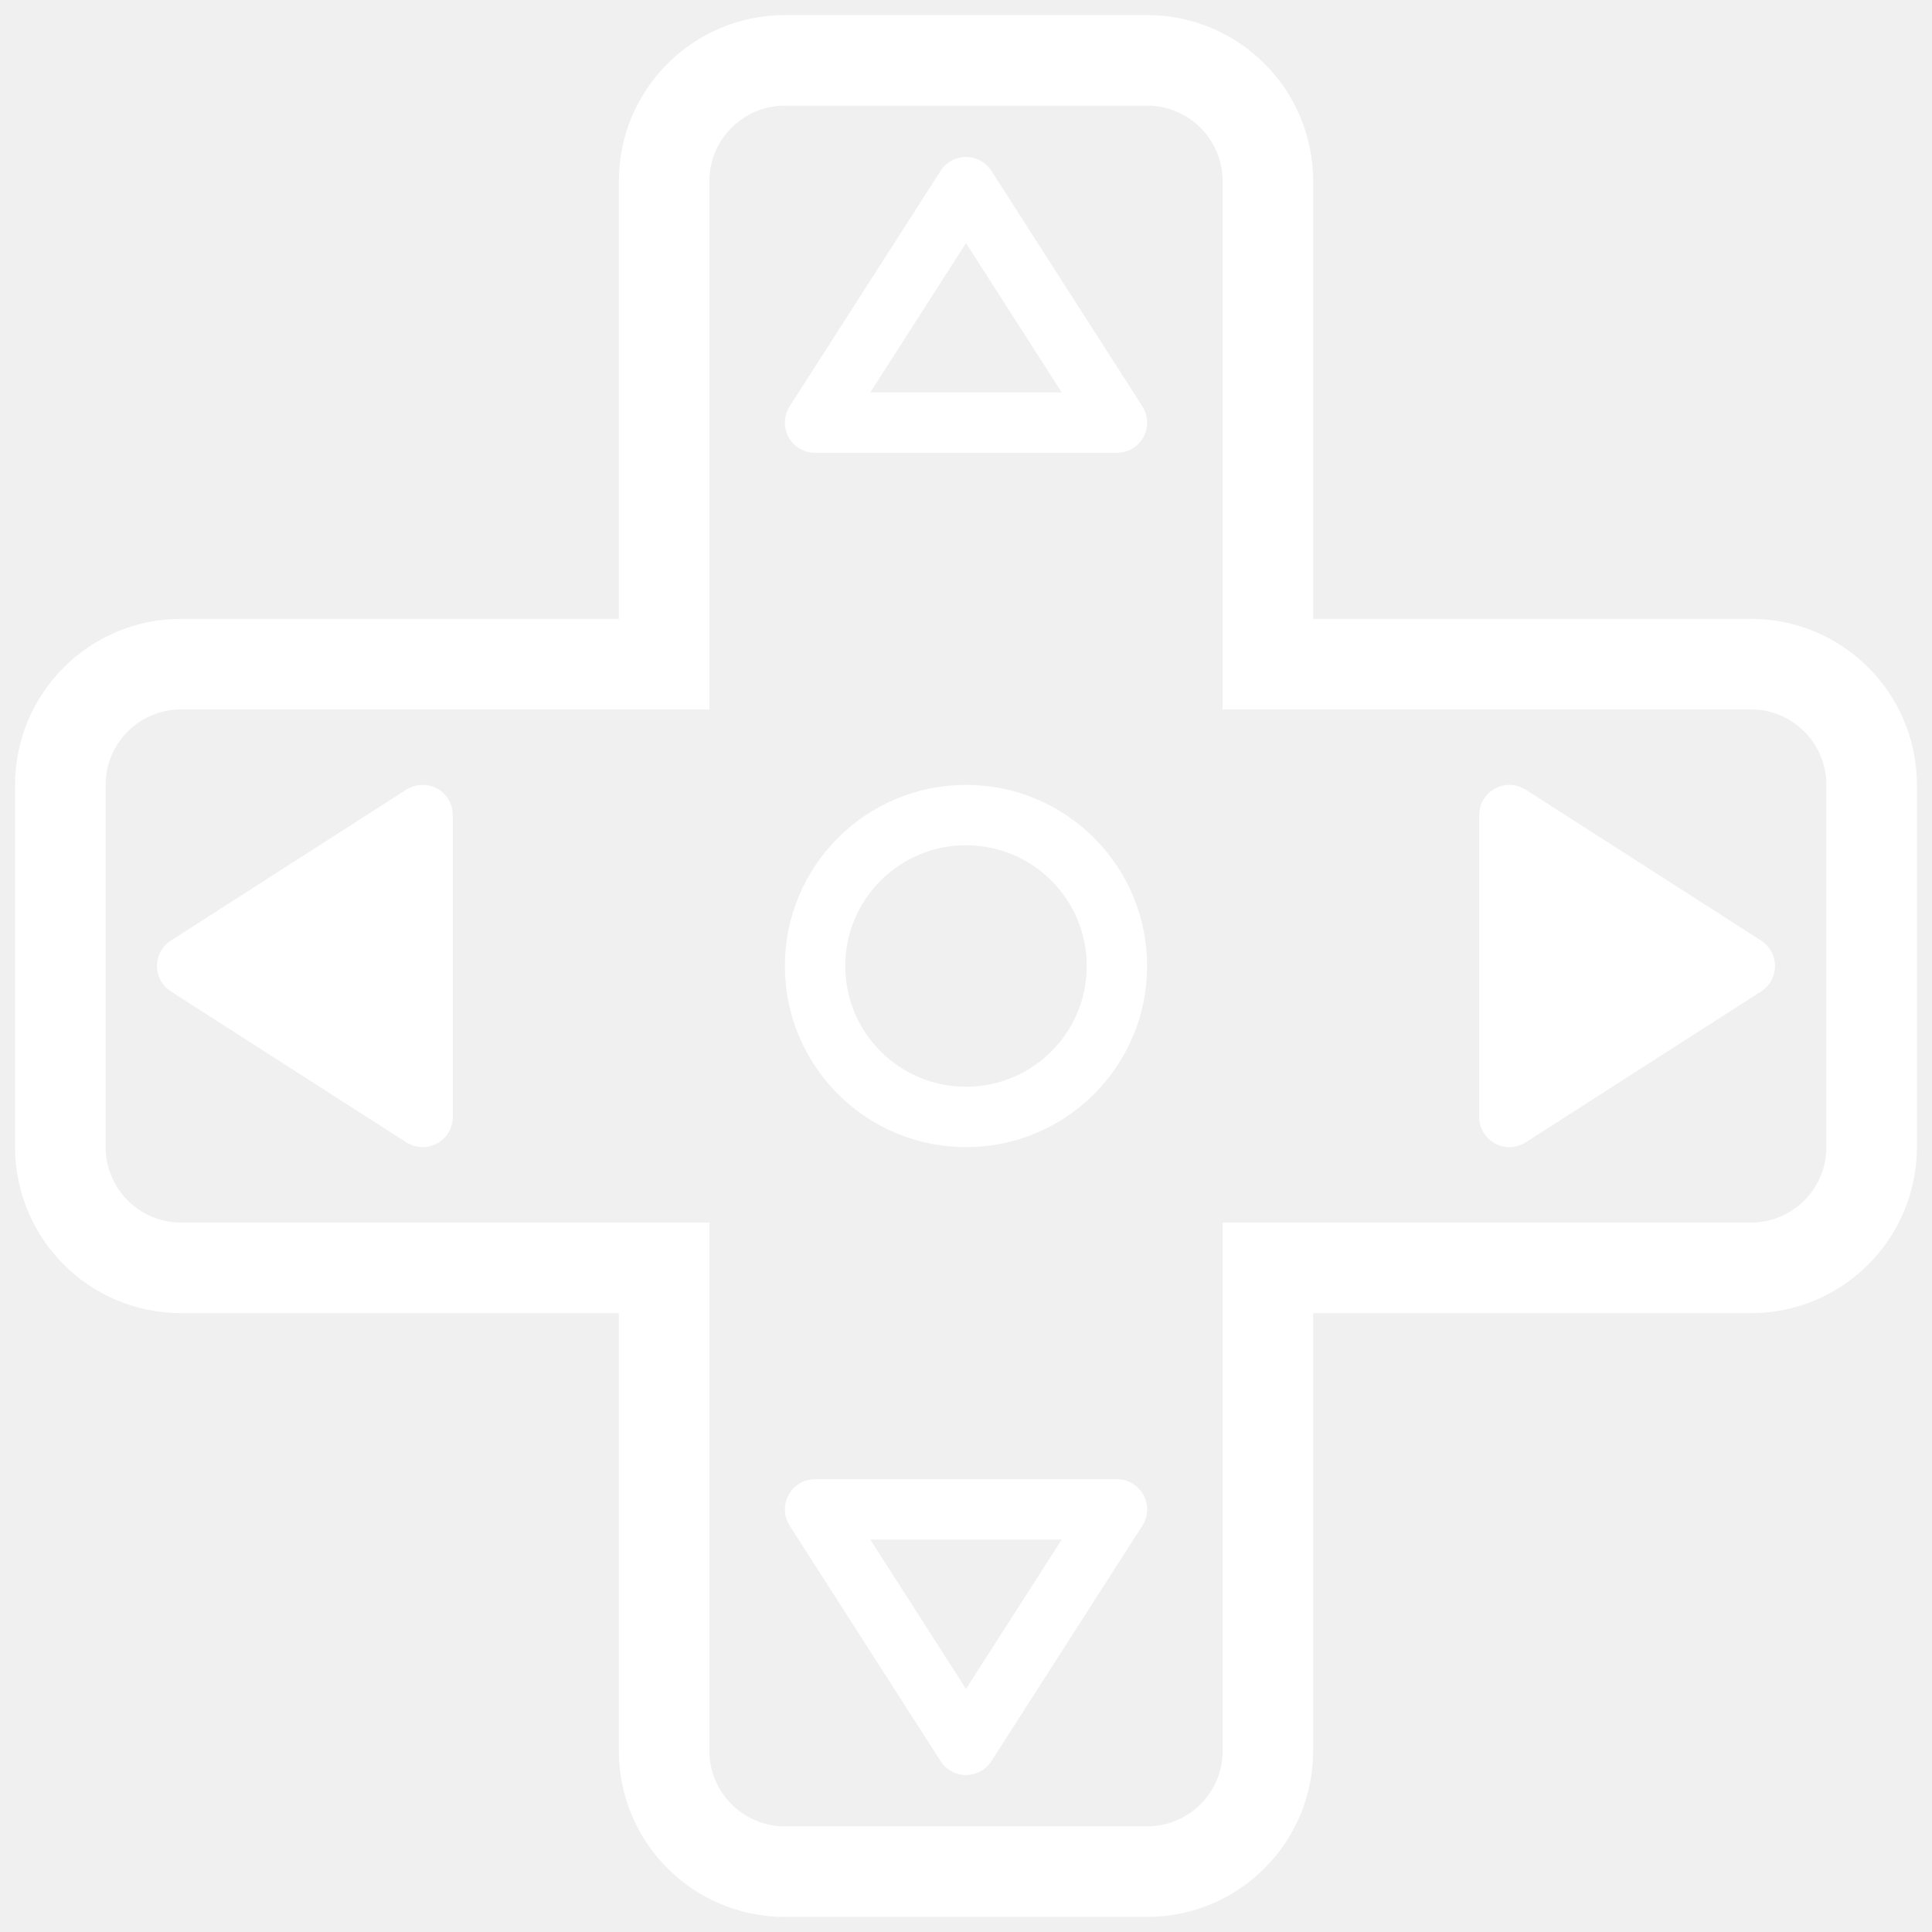
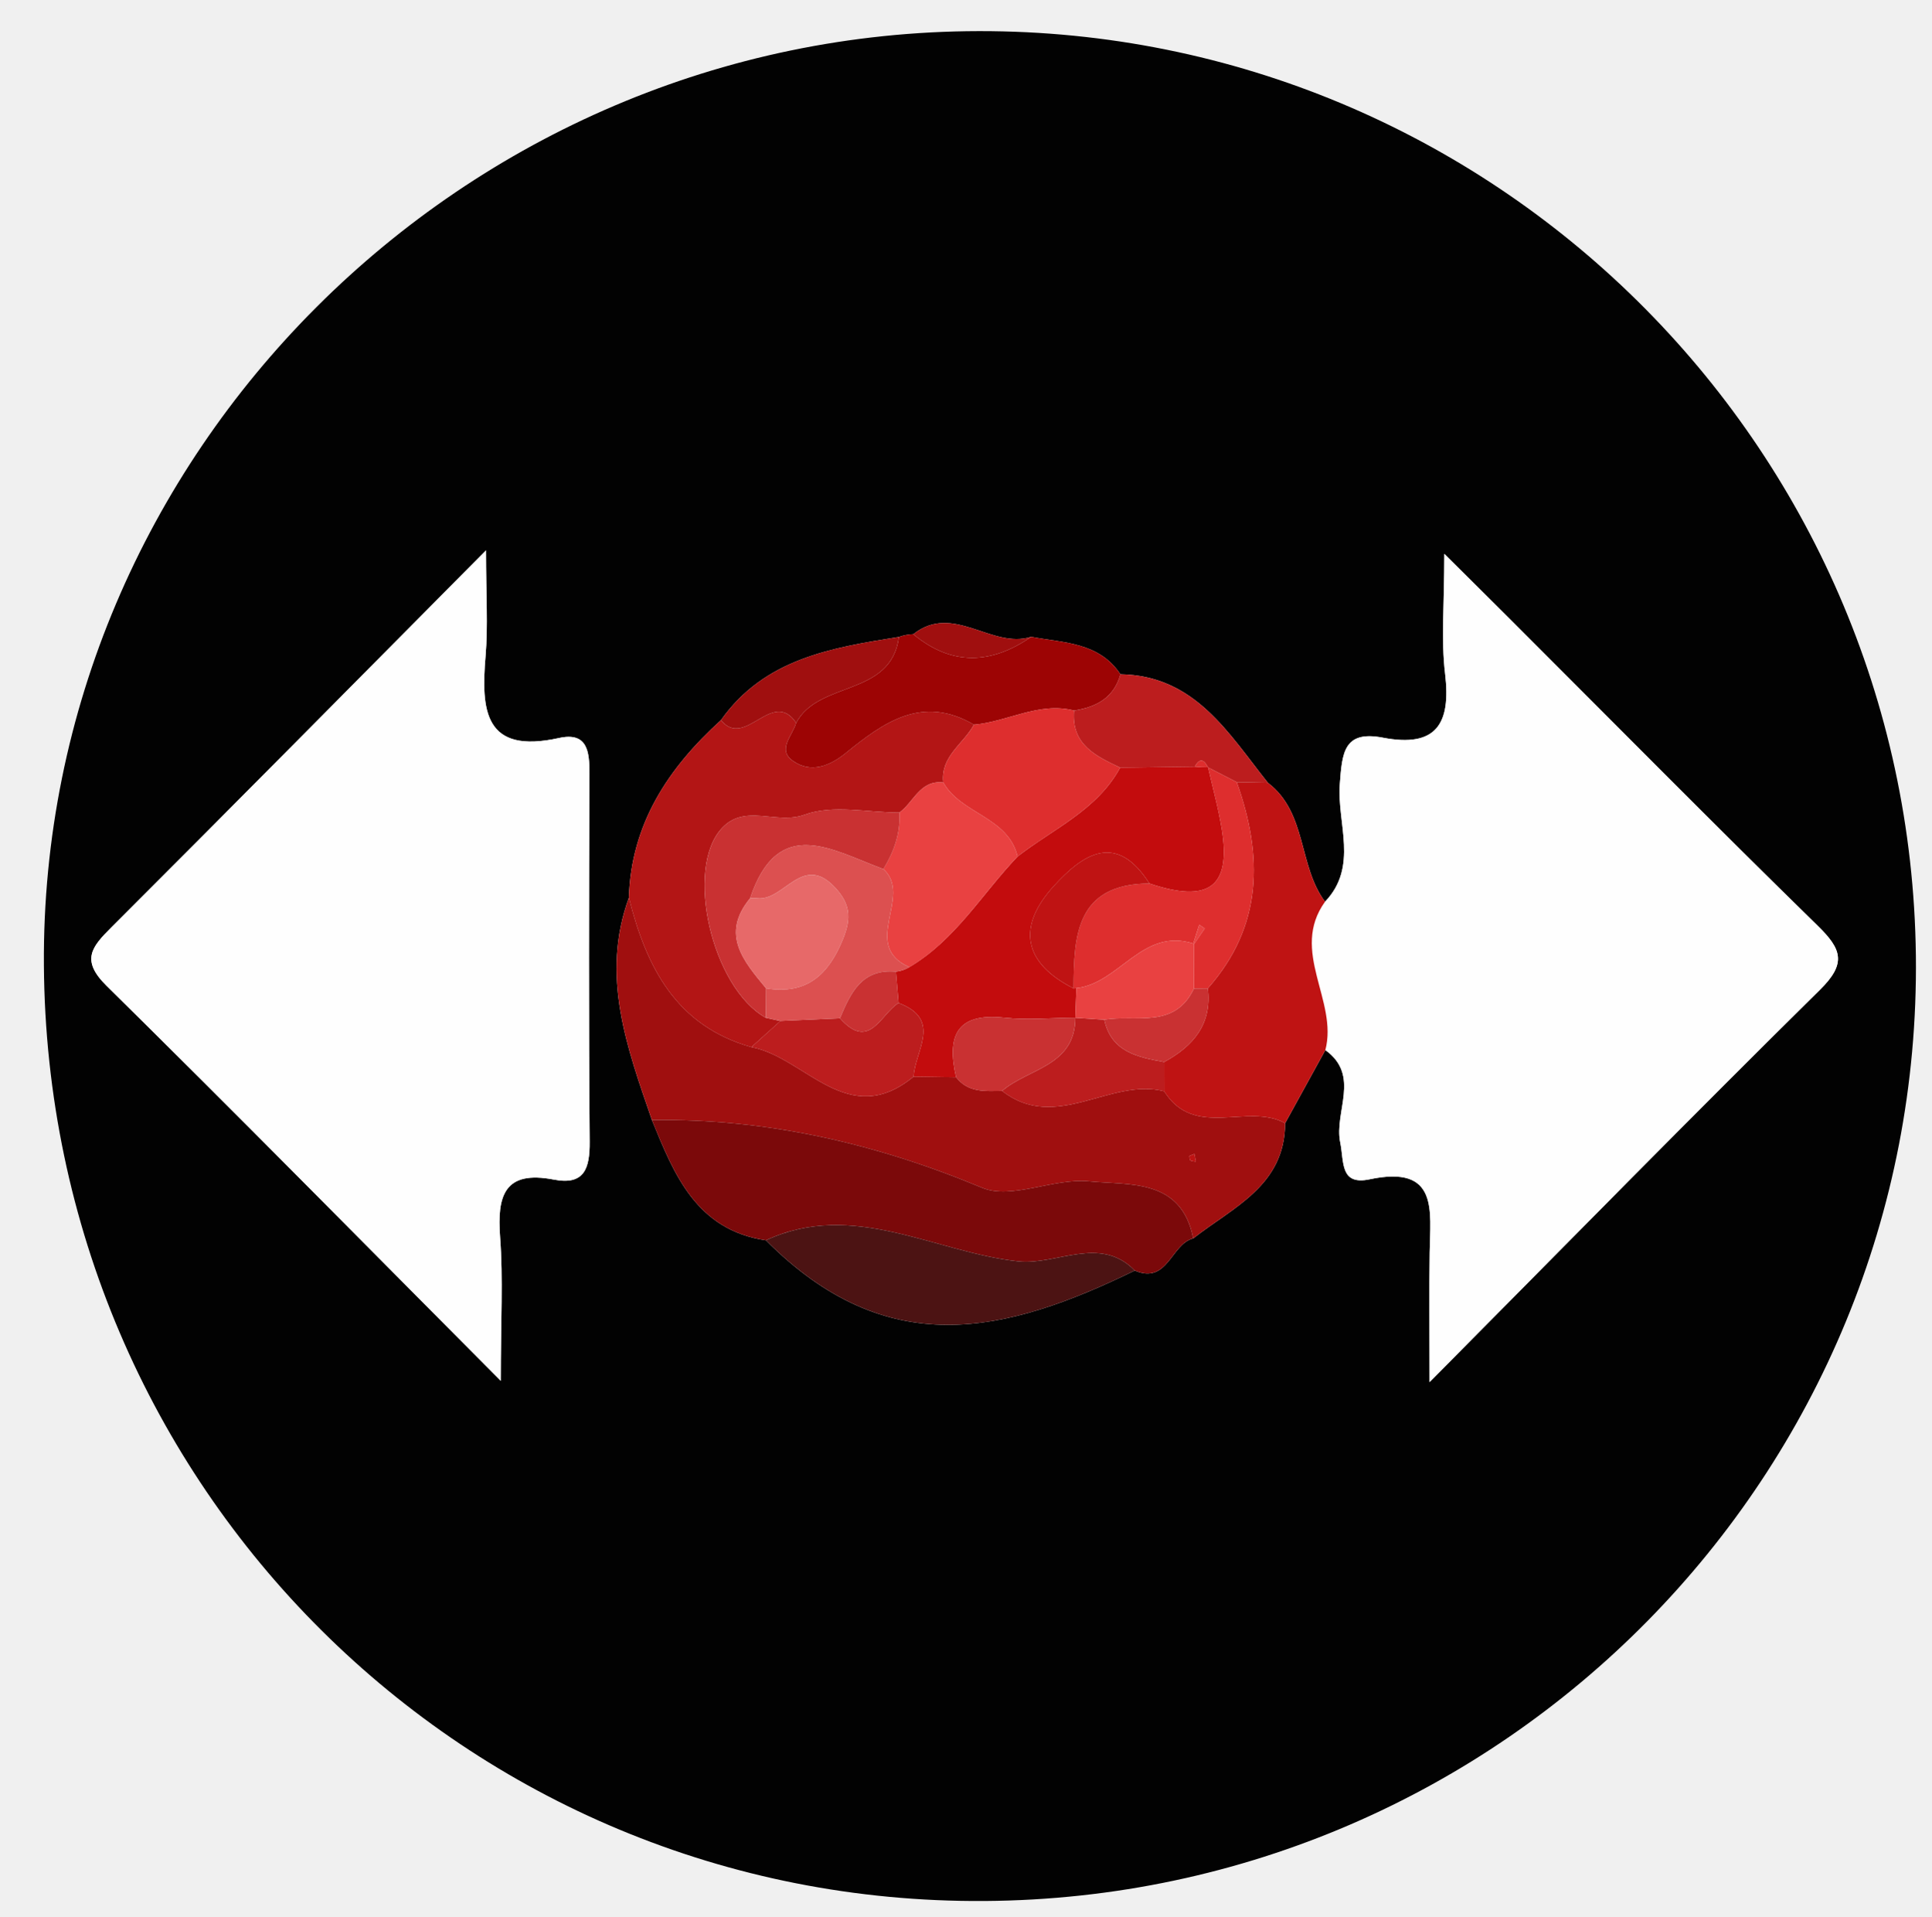
- <svg xmlns="http://www.w3.org/2000/svg" width="64" height="64" version="1.1" viewBox="0 0 64 64">
-   <path id="outline_up" d="M22,23.5 L22,6 A4,4 90 0,1 26,2 L38,2 A4,4 90 0,1 42,6 L42,23.5" fill="none" stroke="#fff" stroke-linejoin="round" stroke-width="3" />
-   <path id="outline_right" d="M40.5,22 L58,22 A4,4 90 0,1 62,26 L62,38 A4,4 90 0,1 58,42 L40.5,42" fill="none" stroke="#fff" stroke-linejoin="round" stroke-width="3" />
-   <path id="outline_down" d="M22,40.5 L22,58 A4,4 90 0,0 26,62 L38,62 A4,4 90 0,0 42,58 L42,40.5" fill="none" stroke="#fff" stroke-linejoin="round" stroke-width="3" />
-   <path id="outline_left" d="M23.5,22 L6,22 A4,4 90 0,0 2,26 L2,38 A4,4 90 0,0 6,42 L23.5,42" fill="none" stroke="#fff" stroke-linejoin="round" stroke-width="3" />
-   <polygon id="dpad_up" points="27,14 37,14 32,6.2" fill="none" stroke="#fff" stroke-linejoin="round" stroke-width="2" />
-   <polygon id="dpad_right" points="50,27 50,37 57.8,32" fill="#fff" stroke="#fff" stroke-linejoin="round" stroke-width="2" />
-   <polygon id="dpad_down" points="27,50 37,50 32,57.8" fill="none" stroke="#fff" stroke-linejoin="round" stroke-width="2" />
-   <polygon id="dpad_left" points="14,27 14,37 6.2,32" fill="#fff" stroke="#fff" stroke-linejoin="round" stroke-width="2" />
-   <circle id="dpad_thumb" cx="32" cy="32" r="5" fill="none" stroke="#fff" stroke-linejoin="round" stroke-width="2" />
+ <svg xmlns="http://www.w3.org/2000/svg" version="1.1" id="Capa_1" x="0px" y="0px" width="131.03px" height="130.03px" viewBox="0 0 131.03 130.03" enable-background="new 0 0 131.03 130.03" xml:space="preserve">
+   <g>
+     <path fill-rule="evenodd" clip-rule="evenodd" fill="#020202" d="M2.978,65.474C2.74,30.818,31.424,2.168,66.415,2.111   c34.787-0.056,63.17,27.949,63.574,62.723c0.407,35.114-27.939,63.878-63.184,64.115C31.664,129.185,3.221,100.898,2.978,65.474z    M76.021,45.738c-1.457-2.188-3.858-2.124-6.058-2.54c-2.687,0.849-5.283-2.325-7.998-0.179c-0.334,0.011-0.659,0.073-0.974,0.186   c-4.564,0.728-9.123,1.466-12.076,5.643c-3.573,3.244-6.099,7.031-6.249,12.051c-1.934,5.28-0.127,10.172,1.564,15.077   c1.517,3.727,3.028,7.458,7.736,8.158c8.242,8.284,16.252,6.322,25.026,2.053c2.25,0.958,2.454-1.805,3.969-2.183   c2.695-2.113,6.217-3.565,6.235-7.814c0.909-1.653,1.819-3.307,2.728-4.959c2.411,1.731,0.583,4.184,1.009,6.263   c0.271,1.32-0.03,2.931,1.997,2.502c4.718-0.998,4.109,2.161,4.073,4.974c-0.033,2.566-0.007,5.132-0.007,8.783   c9.376-9.451,17.857-18.107,26.487-26.614c1.818-1.792,1.475-2.75-0.154-4.341c-7.033-6.873-13.943-13.872-20.9-20.823   c-1.291-1.29-2.59-2.573-4.433-4.404c0,3.469-0.224,5.829,0.053,8.129c0.409,3.399-0.589,5.036-4.227,4.339   c-2.661-0.511-2.758,1.038-2.917,3.157c-0.199,2.654,1.282,5.579-1,7.97c-1.826-2.432-1.208-6.039-3.877-8.067   C83.351,49.748,81.094,45.828,76.021,45.738z M33.975,93.666c0-4.098,0.166-6.937-0.046-9.749c-0.213-2.819,0.29-4.552,3.653-3.901   c2.073,0.401,2.439-0.771,2.424-2.58c-0.069-8.32-0.048-16.641-0.015-24.961c0.006-1.487-0.13-2.84-2.061-2.415   c-5.071,1.121-5.299-1.858-4.987-5.564c0.171-2.036,0.031-4.097,0.031-7.166c-9.035,9.104-17.2,17.369-25.421,25.578   c-1.334,1.331-2.092,2.219-0.321,3.963C15.959,75.465,24.552,84.197,33.975,93.666z" />
+     <path fill-rule="evenodd" clip-rule="evenodd" fill="#FEFEFE" d="M89.903,61.164c2.284-2.392,0.803-5.317,1.001-7.971   c0.159-2.119,0.257-3.667,2.917-3.157c3.637,0.697,4.636-0.94,4.227-4.339c-0.277-2.3-0.053-4.66-0.053-8.129   c1.843,1.832,3.142,3.115,4.433,4.404c6.957,6.952,13.867,13.95,20.9,20.823c1.628,1.591,1.972,2.549,0.154,4.341   c-8.63,8.507-17.111,17.163-26.487,26.614c0-3.651-0.026-6.217,0.007-8.783c0.036-2.813,0.646-5.971-4.073-4.974   c-2.027,0.429-1.726-1.182-1.997-2.502c-0.426-2.079,1.402-4.531-1.008-6.263C90.802,67.873,87.491,64.524,89.903,61.164z" />
+     <path fill-rule="evenodd" clip-rule="evenodd" fill="#FEFEFE" d="M33.975,93.666c-9.422-9.469-18.015-18.2-26.742-26.795   c-1.771-1.744-1.013-2.632,0.321-3.963c8.221-8.209,16.386-16.474,25.421-25.578c0,3.069,0.141,5.13-0.031,7.166   c-0.313,3.706-0.084,6.685,4.987,5.564c1.931-0.426,2.066,0.928,2.061,2.415c-0.033,8.32-0.054,16.642,0.015,24.961   c0.015,1.809-0.351,2.981-2.424,2.58c-3.364-0.651-3.867,1.082-3.653,3.901C34.14,86.729,33.975,89.568,33.975,93.666z" />
+     <path fill-rule="evenodd" clip-rule="evenodd" fill="#A00F0F" d="M87.196,76.189c-0.018,4.249-3.54,5.702-6.234,7.813   c-0.806-4.079-4.324-3.597-7.074-3.869c-2.396-0.237-5.252,1.269-7.252,0.437c-7.227-3.009-14.599-4.703-22.405-4.595   c-1.691-4.904-3.498-9.796-1.563-15.077c1.179,4.683,3.19,8.683,8.313,10.129c3.663,0.698,6.548,5.671,11.006,2.002   c0.961,0.014,1.922,0.028,2.885,0.042c0.815,1.063,1.983,0.94,3.118,0.929c3.66,2.849,7.335-0.919,11,0.024   C81.05,77.303,84.641,74.781,87.196,76.189z M80.698,78.41c0.021,0.104,0.008,0.258,0.072,0.303   c0.093,0.067,0.242,0.058,0.366,0.081c-0.033-0.174-0.066-0.347-0.099-0.52C80.925,78.319,80.812,78.365,80.698,78.41z" />
+     <path fill-rule="evenodd" clip-rule="evenodd" fill="#7B090A" d="M44.23,75.975c7.807-0.108,15.179,1.585,22.405,4.595   c2,0.832,4.856-0.674,7.252-0.437c2.75,0.272,6.268-0.21,7.074,3.869c-1.516,0.379-1.719,3.142-3.969,2.183   c-2.363-2.426-5.298-0.346-7.894-0.624c-5.661-0.604-11.209-4.188-17.132-1.429C47.258,83.434,45.748,79.702,44.23,75.975z" />
+     <path fill-rule="evenodd" clip-rule="evenodd" fill="#B31515" d="M50.979,71.028c-5.123-1.447-7.133-5.447-8.313-10.129   c0.149-5.02,2.675-8.807,6.249-12.051c1.63,2.026,3.485-2.21,5.101,0.185c-0.238,0.862-1.318,1.813-0.215,2.585   c1.203,0.844,2.48,0.356,3.569-0.528c2.582-2.097,5.208-3.984,8.709-1.935c-0.702,1.302-2.277,2.143-2.081,3.923   c-1.581-0.179-1.999,1.336-2.974,2.041c-2.163-0.003-4.527-0.553-6.434,0.145c-1.906,0.698-4.019-0.771-5.593,0.892   c-2.58,2.726-0.693,10.861,2.964,12.884c0.329,0.072,0.657,0.144,0.987,0.216C52.293,69.845,51.636,70.436,50.979,71.028z" />
+     <path fill-rule="evenodd" clip-rule="evenodd" fill="#BF1313" d="M87.196,76.189c-2.556-1.408-6.146,1.114-8.208-2.164   c0-0.662-0.001-1.325-0.002-1.987c1.979-1.075,3.258-2.565,2.962-4.99c3.744-4.229,3.75-8.983,1.966-13.99   c0.704,0.013,1.409,0.025,2.112,0.039c2.668,2.027,2.051,5.633,3.876,8.065c-2.413,3.361,0.898,6.709,0.021,10.067   C89.015,72.882,88.105,74.536,87.196,76.189z" />
+     <path fill-rule="evenodd" clip-rule="evenodd" fill="#4C1313" d="M51.967,84.133c5.922-2.76,11.471,0.824,17.132,1.429   c2.596,0.277,5.531-1.802,7.894,0.624C68.219,90.455,60.209,92.417,51.967,84.133z" />
+     <path fill-rule="evenodd" clip-rule="evenodd" fill="#9D0404" d="M66.082,49.156c-3.502-2.051-6.129-0.164-8.71,1.933   c-1.089,0.884-2.366,1.373-3.569,0.528c-1.103-0.772-0.023-1.724,0.215-2.585c1.533-2.889,6.435-1.748,6.974-5.827   c0.315-0.113,0.64-0.175,0.974-0.186c2.619,2.171,5.289,2.05,7.998,0.179c2.2,0.416,4.601,0.352,6.058,2.542   c-0.445,1.594-1.642,2.226-3.147,2.458C70.479,47.588,68.364,48.962,66.082,49.156z" />
+     <path fill-rule="evenodd" clip-rule="evenodd" fill="#BC1D1E" d="M72.873,48.201c1.507-0.235,2.704-0.868,3.148-2.461   c5.073,0.088,7.33,4.008,10.006,7.357c-0.704-0.013-1.408-0.025-2.111-0.039c-0.647-0.333-1.296-0.666-1.945-1l-0.013-0.012   c-0.271-0.536-0.562-0.646-0.888-0.044c-1.689,0.023-3.378,0.046-5.067,0.069C74.338,51.283,72.671,50.498,72.873,48.201z" />
+     <path fill-rule="evenodd" clip-rule="evenodd" fill="#A00F0F" d="M60.991,43.205c-0.539,4.08-5.441,2.938-6.974,5.827   c-1.616-2.395-3.471,1.841-5.101-0.185C51.868,44.671,56.427,43.933,60.991,43.205z" />
+     <path fill-rule="evenodd" clip-rule="evenodd" fill="#A00F0F" d="M69.963,43.198c-2.709,1.871-5.379,1.992-7.998-0.179   C64.68,40.874,67.276,44.047,69.963,43.198z" />
+     <path fill-rule="evenodd" clip-rule="evenodd" fill="#C30C0D" d="M76.002,52.071c1.689-0.023,3.378-0.046,5.067-0.068   c0.295,0.03,0.591,0.044,0.889,0.043l0.013,0.012c0.316,1.408,0.705,2.804,0.933,4.227c0.622,3.89-0.893,4.994-4.918,3.645   c-2.248-3.538-4.518-1.99-6.483,0.167c-2.512,2.757-2.096,5.206,1.335,6.949c0,0,0.192-0.018,0.192-0.018   c-0.024,0.67-0.048,1.34-0.072,2.01l0.001-0.007c-1.611,0.011-3.237,0.169-4.83,0c-3.298-0.349-3.886,1.314-3.26,4.042   c-0.961-0.015-1.922-0.029-2.883-0.043c0.084-1.751,1.972-3.87-1.018-4.995c-0.06-0.708-0.12-1.417-0.18-2.125   c0.326-0.036,0.629-0.14,0.909-0.31c3.124-1.839,4.929-4.971,7.346-7.502C71.468,56.211,74.438,54.952,76.002,52.071z" />
+     <path fill-rule="evenodd" clip-rule="evenodd" fill="#BC1D1E" d="M60.967,68.035c2.99,1.125,1.102,3.244,1.018,4.995   c-4.458,3.669-7.343-1.304-11.006-2.002c0.657-0.592,1.313-1.183,1.971-1.777c1.347-0.061,2.693-0.119,4.04-0.179   C58.995,71.329,59.747,68.784,60.967,68.035z" />
+     <path fill-rule="evenodd" clip-rule="evenodd" fill="#BC1D1E" d="M78.986,72.039c0,0.662,0.001,1.325,0.002,1.987   c-3.665-0.944-7.34,2.825-11-0.024c1.778-1.536,4.963-1.664,4.971-4.97l-0.001,0.007c0.655,0.043,1.31,0.086,1.965,0.129   C75.399,71.366,77.189,71.708,78.986,72.039z" />
+     <path fill-rule="evenodd" clip-rule="evenodd" fill="#C93132" d="M72.958,69.031c-0.007,3.306-3.192,3.434-4.971,4.97   c-1.135,0.011-2.302,0.134-3.118-0.929c-0.627-2.726-0.039-4.39,3.259-4.041C69.721,69.2,71.347,69.042,72.958,69.031z" />
+     <path fill-rule="evenodd" clip-rule="evenodd" fill="#BF1313" d="M80.698,78.41c0.113-0.045,0.227-0.091,0.34-0.136   c0.033,0.173,0.066,0.346,0.099,0.52c-0.125-0.023-0.273-0.014-0.366-0.081C80.707,78.668,80.72,78.515,80.698,78.41z" />
+     <path fill-rule="evenodd" clip-rule="evenodd" fill="#DE2E2E" d="M76.002,52.071c-1.564,2.88-4.534,4.14-6.96,6.026   c-0.655-2.704-3.838-2.869-5.042-5.02c-0.196-1.78,1.379-2.621,2.081-3.923c2.283-0.192,4.399-1.566,6.793-0.956   C72.671,50.498,74.338,51.283,76.002,52.071z" />
+     <path fill-rule="evenodd" clip-rule="evenodd" fill="#E94141" d="M64,53.077c1.205,2.151,4.387,2.316,5.042,5.02   c-2.417,2.533-4.222,5.664-7.341,7.508c-3.359-1.479,0.268-4.819-1.767-6.655c0.723-1.175,1.166-2.43,1.092-3.833   C62.001,54.414,62.419,52.898,64,53.077z" />
+     <path fill-rule="evenodd" clip-rule="evenodd" fill="#C93132" d="M61.026,55.118c0.074,1.403-0.369,2.658-1.091,3.834   c-3.434-1.255-7.134-3.729-9.043,1.98c-2.029,2.462-0.428,4.278,1.086,6.111c-0.005,0.665-0.01,1.33-0.014,1.996   C48.306,67.015,46.419,58.88,49,56.154c1.574-1.664,3.687-0.194,5.593-0.892C56.499,54.565,58.863,55.115,61.026,55.118z" />
+     <path fill-rule="evenodd" clip-rule="evenodd" fill="#DC5050" d="M51.963,69.038c0.004-0.666,0.009-1.331,0.014-1.996   c2.748,0.442,4.229-0.905,5.223-3.354c0.583-1.437,0.484-2.402-0.579-3.521c-2.182-2.296-3.434,0.969-5.237,0.768   c-0.163-0.018-0.329-0.003-0.494-0.004c1.91-5.708,5.61-3.235,9.043-1.98c2.034,1.834-1.593,5.175,1.766,6.654   c-0.284,0.165-0.587,0.269-0.911,0.306c-2.319-0.214-3.083,1.446-3.8,3.161c-1.346,0.06-2.693,0.118-4.04,0.179   C52.621,69.182,52.292,69.11,51.963,69.038z" />
+     <path fill-rule="evenodd" clip-rule="evenodd" fill="#DE2E2E" d="M77.985,59.929c4.026,1.349,5.541,0.245,4.918-3.645   c-0.228-1.422-0.617-2.818-0.933-4.227c0.649,0.334,1.298,0.667,1.945,1c1.782,5.007,1.777,9.761-1.967,13.991   c-0.313-0.001-0.628,0.002-0.942,0.007c0.001-1.003,0.002-2.006,0.003-3.011c0.243-0.354,0.486-0.708,0.729-1.062   c-0.124-0.085-0.247-0.17-0.371-0.254c-0.135,0.425-0.271,0.851-0.405,1.275c-3.451-1.107-5.025,2.713-7.935,3.023   c0,0-0.192,0.018-0.19,0.018C72.851,63.441,73.024,59.955,77.985,59.929z" />
+     <path fill-rule="evenodd" clip-rule="evenodd" fill="#C93132" d="M81.007,67.055c0.314-0.005,0.628-0.008,0.942-0.007   c0.295,2.425-0.984,3.915-2.963,4.99c-1.797-0.331-3.587-0.673-4.064-2.874C77.071,68.808,79.694,69.821,81.007,67.055z" />
+     <path fill-rule="evenodd" clip-rule="evenodd" fill="#DE2E2E" d="M81.958,52.046c-0.297,0.001-0.594-0.013-0.889-0.043   C81.396,51.4,81.688,51.51,81.958,52.046z" />
+     <path fill-rule="evenodd" clip-rule="evenodd" fill="#BF1313" d="M77.985,59.929c-4.96,0.025-5.134,3.512-5.146,7.116   c-3.433-1.744-3.849-4.192-1.337-6.949C73.467,57.939,75.737,56.392,77.985,59.929z" />
+     <path fill-rule="evenodd" clip-rule="evenodd" fill="#E94141" d="M81.007,67.055c-1.313,2.766-3.936,1.753-6.085,2.11   c-0.655-0.041-1.311-0.084-1.965-0.127c0.024-0.67,0.047-1.34,0.072-2.01c2.91-0.311,4.484-4.131,7.935-3.023l0.047,0.041   C81.01,65.049,81.008,66.052,81.007,67.055z" />
+     <path fill-rule="evenodd" clip-rule="evenodd" fill="#C93132" d="M56.99,69.072c0.717-1.715,1.481-3.375,3.8-3.161   c0.058,0.707,0.118,1.416,0.177,2.124C59.747,68.784,58.995,71.329,56.99,69.072z" />
+     <path fill-rule="evenodd" clip-rule="evenodd" fill="#E76969" d="M50.891,60.932c0.165,0.001,0.331-0.014,0.494,0.004   c1.804,0.201,3.055-3.064,5.237-0.768c1.063,1.119,1.162,2.083,0.579,3.521c-0.995,2.45-2.476,3.797-5.223,3.354   C50.463,65.21,48.862,63.394,50.891,60.932z" />
+     <path fill-rule="evenodd" clip-rule="evenodd" fill="#E94141" d="M80.964,64.004c0.135-0.425,0.27-0.851,0.405-1.275   c0.124,0.084,0.247,0.169,0.371,0.254c-0.243,0.354-0.486,0.708-0.729,1.062C81.011,64.045,80.964,64.004,80.964,64.004z" />
+   </g>
</svg>
